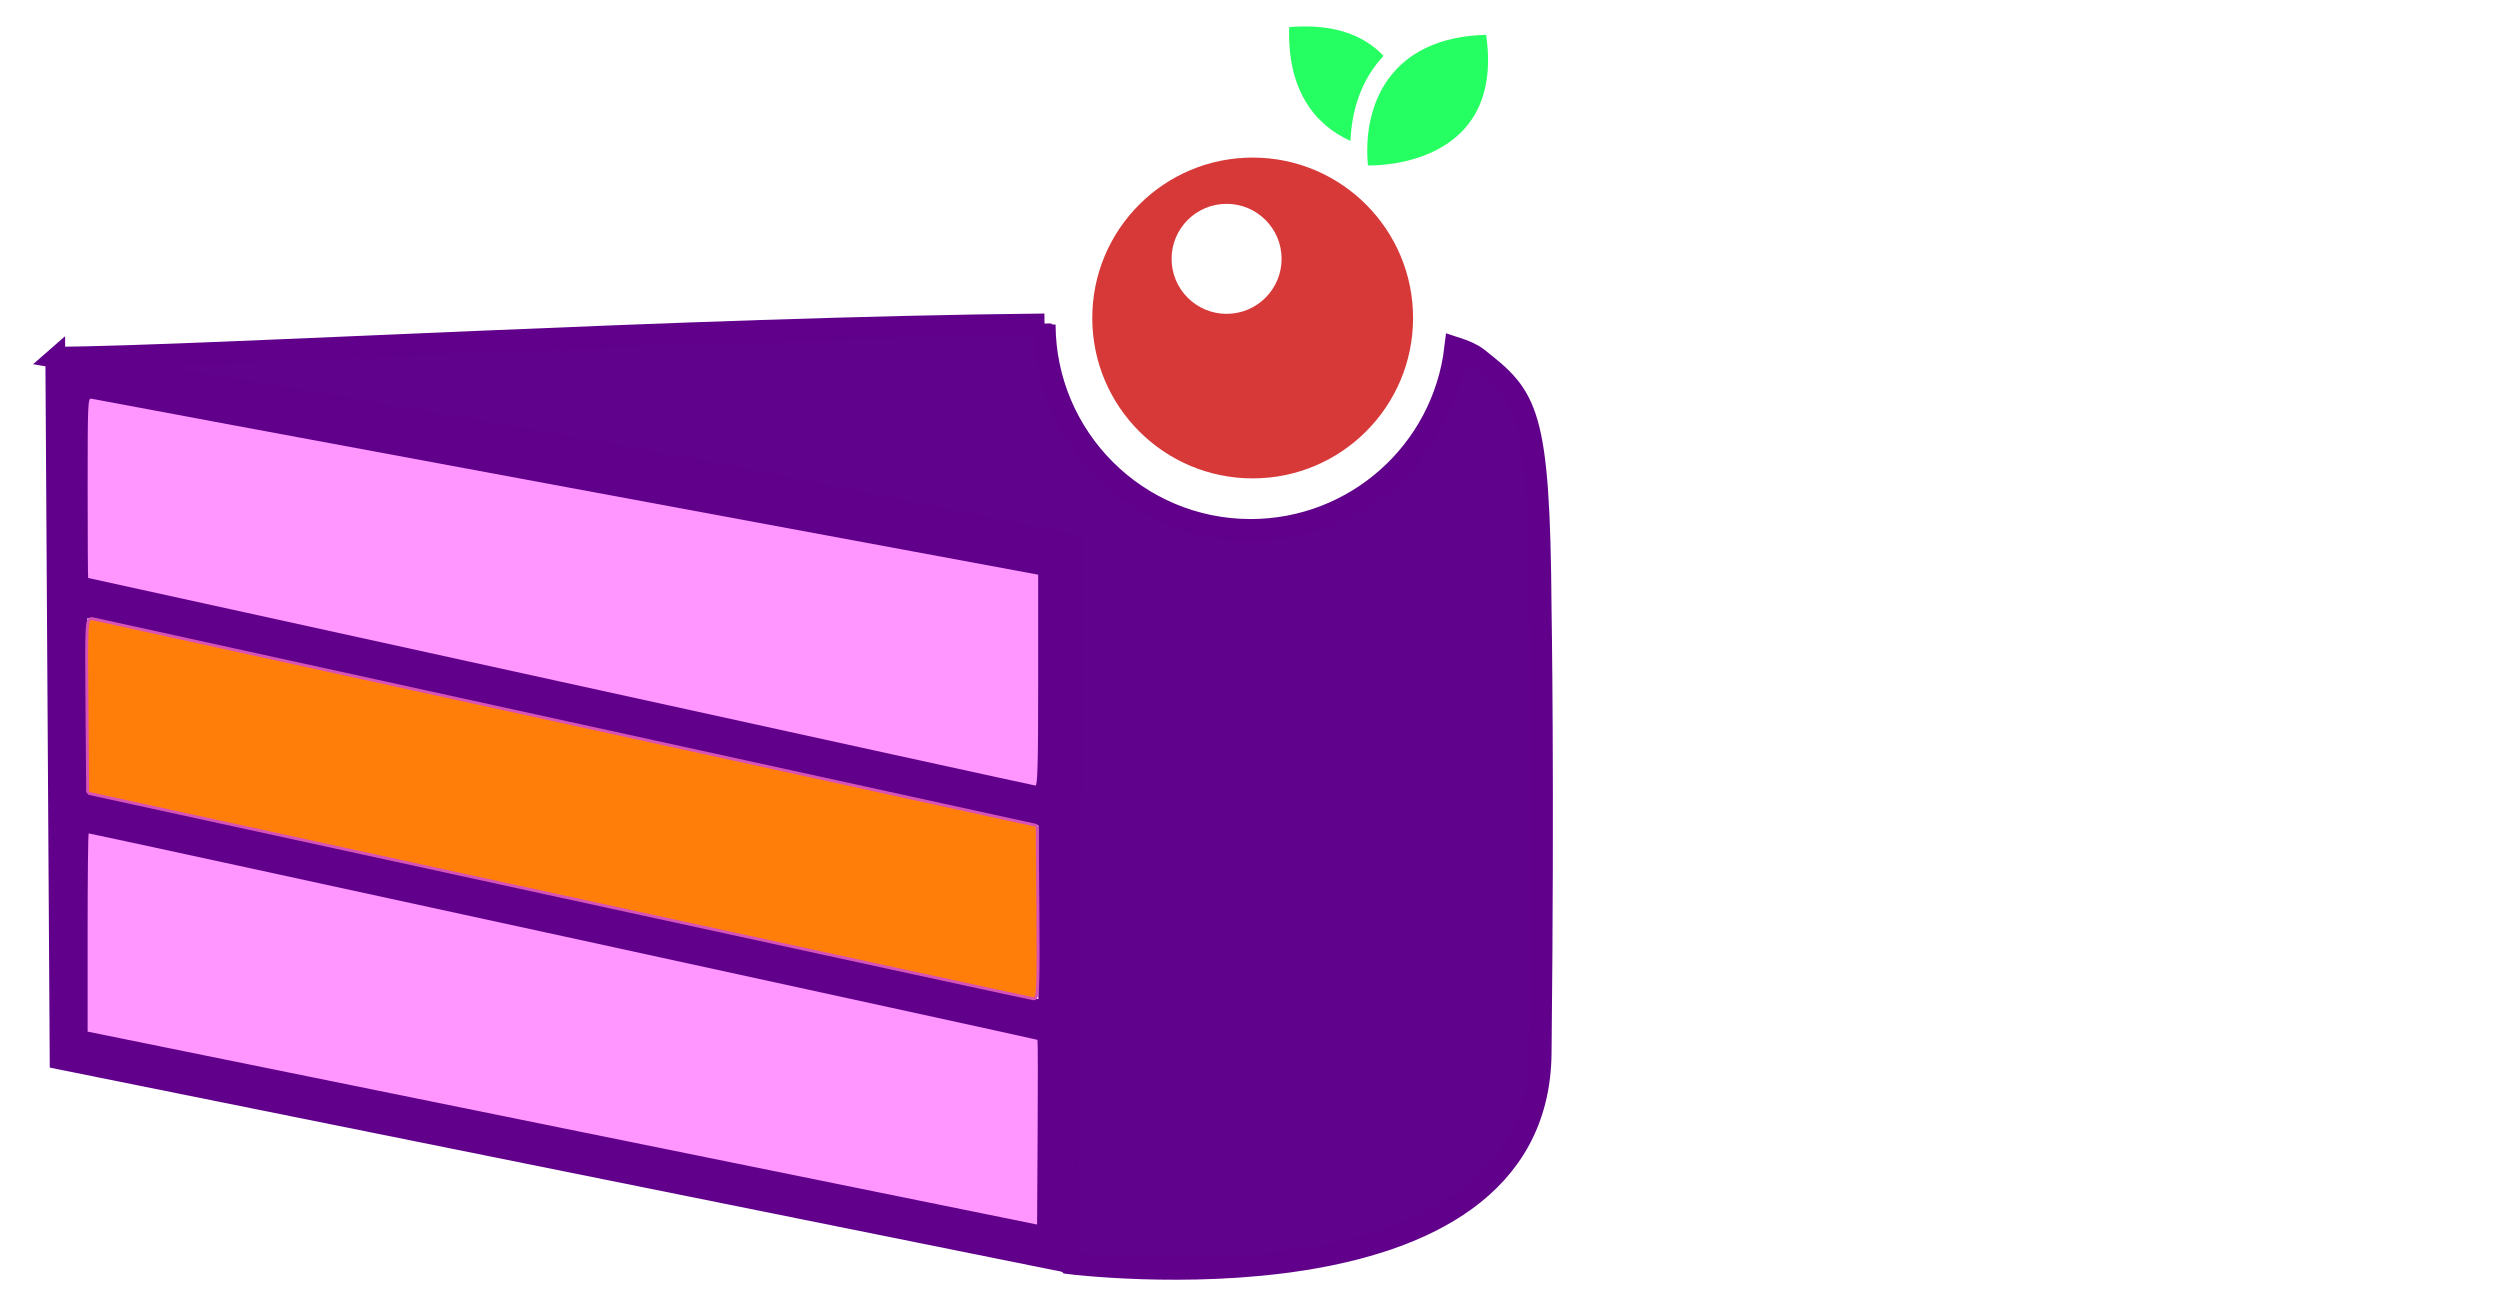
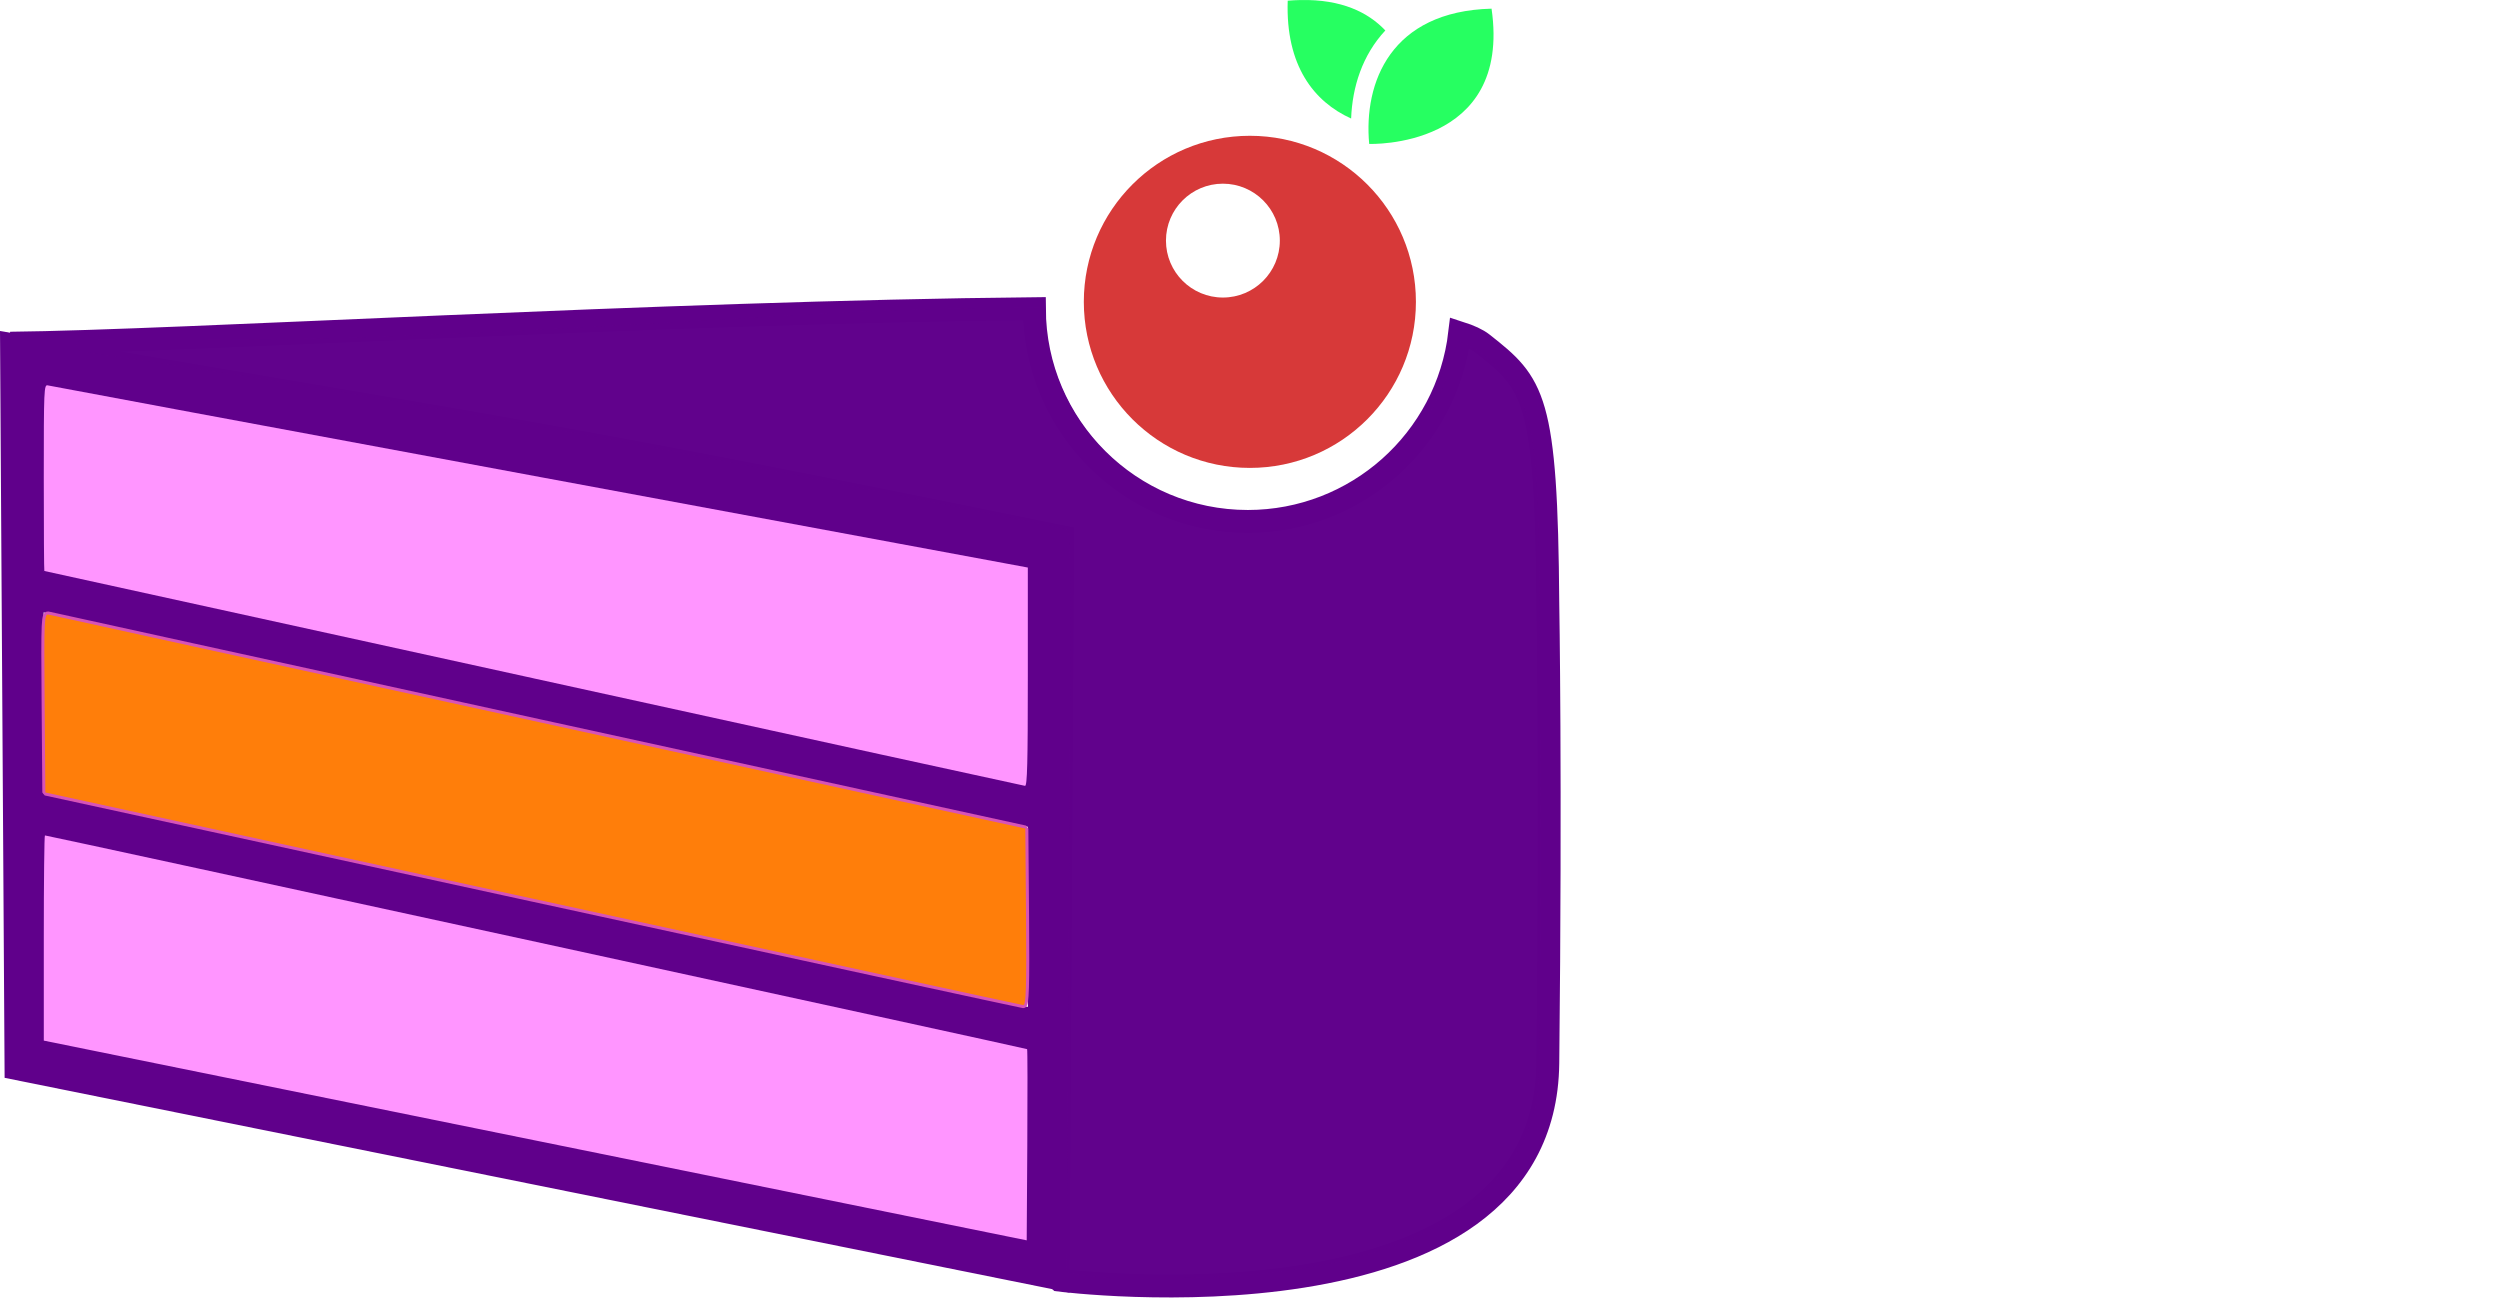
- <svg xmlns="http://www.w3.org/2000/svg" width="321.751" height="168.112" viewBox="0 0 85.13 44.48" version="1.1" id="svg28">
+ <svg xmlns="http://www.w3.org/2000/svg" width="466.215" height="241.965" viewBox="0 0 123.353 64.02" version="1.1" id="svg28">
  <defs id="defs32" />
-   <path d="M1.883 12.188l.147 23.89 34.36 6.931.147-24.479c-16.782-3.43-18.175-3.519-34.655-6.341z" fill="none" stroke="#60008b" stroke-width=".675" id="path2" />
-   <path d="M35.568 11.053c-12.191.118-28.239 1.084-33.686 1.135 18.804 6.801 16.087 13.865 34.508 30.82 0 0 15.967 2.043 16.067-7.135.102-9.392 0-15.12 0-15.12-.047-6.804-.457-7.224-2.153-8.556-.165-.129-.418-.245-.744-.35-.415 3.536-3.41 6.202-6.97 6.204-3.869-0-7.009-3.13-7.022-6.999z" fill="none" stroke="#60008b" stroke-width=".753" id="path4" />
-   <path d="M35.717 11.205a204.654 204.654 0 0 0-1.728.018c-5.967.086-8.506.466-19.578.93-4.056.17-9.95.104-10.166.109-.216.005 4.68.677 7.949 1.239 3.269.562 7.398 1.288 9.176 1.613 3.138.574 15.033 2.921 15.412 3.041.18.057.185.559.114 12.245l-.074 12.185.251.058c.138.032.579.076.981.098.401.022 1.569.021 2.595-.002 4.751-.107 7.847-1.029 9.721-2.896.798-.795 1.193-1.46 1.477-2.487.164-.594.18-1.469.176-10.191-.005-10.067-.052-11.307-.483-12.705-.253-.819-.986-1.654-1.795-2.046-.04-.02-.091-.039-.136-.058a7.023 7.023 0 0 1-6.878 5.607 7.023 7.023 0 0 1-7.013-6.757z" paint-order="markers fill stroke" stroke-linecap="round" stroke-width=".38" stroke="#60008b" fill="#60008b" opacity=".99" id="path6" />
-   <path d="M2.874 13.403v21.846l32.586 6.621V19.451z" fill="none" stroke="#60008b" stroke-width=".206" id="path8" />
-   <path d="M19.208 39.175c-9.234-1.863-16.794-3.393-16.801-3.4-.015-.014-.169-23.146-.154-23.154.011-.005 11.219 1.898 13.983 2.375 4.422.763 8.92 1.612 14.911 2.816 2.151.432 4.162.837 4.471.898l.56.112-.001.263c-.016 3.802-.155 23.454-.166 23.463-.008.007-7.57-1.512-16.803-3.375zm16.397-8.5v-11.328L19.221 16.309c-9.011-1.671-16.402-3.037-16.423-3.036-.021.001-.039 4.97-.039 11.042l0 11.04 16.306 3.319c8.968 1.825 16.359 3.321 16.423 3.324l.117.005z" stroke="#60008b" stroke-width=".269" stroke-linecap="round" fill="#60008b" id="path10" />
-   <path d="M2.301 20.233l33.328 7.26M2.613 27.584l33.587 7.287" fill="none" stroke="#60008b" stroke-width="1.299" id="path12" />
-   <path d="M19.094 23.213C10.253 21.272 3.012 19.683 3.002 19.682c-.01-.001-.018-1.383-.018-3.071 0-2.906.007-3.067.131-3.034.072.019 7.355 1.375 16.184 3.013l16.053 2.979v3.595c0 2.831-.02 3.593-.092 3.586-.051-.004-7.325-1.596-16.166-3.537z" fill="#ff95ff" stroke="#60008b" stroke-width=".464" stroke-linecap="square" stroke-linejoin="bevel" paint-order="stroke markers fill" id="path14" />
-   <path d="M19.149 38.414l-16.166-3.285v-3.375c0-1.856.017-3.375.037-3.375.084 0 32.285 7.007 32.308 7.03.014.014.017 1.435.006 3.157l-.019 3.132z" fill="#ff95ff" stroke="#60008b" stroke-width=".464" stroke-linecap="round" paint-order="stroke markers fill" id="path16" />
-   <path d="M42.656 5.366a5.462 5.462 0 0 0-5.462 5.462 5.462 5.462 0 0 0 5.462 5.462 5.462 5.462 0 0 0 5.462-5.462 5.462 5.462 0 0 0-5.462-5.462zm-.888 1.575a1.873 1.873 0 0 1 1.873 1.873 1.873 1.873 0 0 1-1.873 1.873 1.873 1.873 0 0 1-1.873-1.873 1.873 1.873 0 0 1 1.873-1.873z" fill="#d73939" paint-order="stroke markers fill" id="path18" />
-   <g fill="#26ff61" id="g24">
-     <path d="M44.323.901a6.569 6.569 0 0 0-.423.022c-.072 2.141.866 3.324 2.087 3.876.038-1.039.366-2.084 1.124-2.897-.565-.597-1.439-1.028-2.789-1.001z" id="path20" />
-     <path d="M46.581 5.634c-.188-2.02.71-4.364 4.025-4.448.669 4.624-4.025 4.448-4.025 4.448z" id="path22" />
+   <path d="m 0.51,16.933 0.221,35.834 51.54,10.396 0.221,-36.719 C 27.319,21.299 25.23,21.166 0.51,16.933 Z" id="path2" style="fill:none;stroke:#60008b;stroke-width:1.012" />
+   <path d="m 51.038,15.23 c -18.286,0.177 -42.358,1.626 -50.529,1.703 C 28.716,27.134 24.64,37.731 52.271,63.163 c 0,0 23.951,3.065 24.1,-10.702 0.153,-14.088 0,-22.679 0,-22.679 -0.071,-10.206 -0.685,-10.837 -3.229,-12.835 -0.247,-0.194 -0.627,-0.368 -1.116,-0.525 -0.622,5.303 -5.115,9.302 -10.455,9.306 -5.803,-6.9e-4 -10.513,-4.695 -10.533,-10.498 z" id="path4" style="fill:none;stroke:#60008b;stroke-width:1.129" />
+   <path d="m 51.261,15.457 a 306.981,306.981 0 0 0 -2.591,0.027 c -8.951,0.129 -12.759,0.699 -29.367,1.395 -6.084,0.255 -14.925,0.156 -15.25,0.164 -0.325,0.007 7.019,1.016 11.923,1.859 4.904,0.843 11.098,1.932 13.764,2.42 4.707,0.861 22.55,4.381 23.117,4.561 0.27,0.086 0.278,0.839 0.171,18.367 l -0.112,18.278 0.377,0.086 c 0.207,0.048 0.869,0.114 1.471,0.147 0.602,0.033 2.354,0.032 3.893,-0.003 7.126,-0.16 11.77,-1.544 14.581,-4.344 1.197,-1.193 1.789,-2.19 2.216,-3.73 0.247,-0.891 0.269,-2.203 0.263,-15.287 -0.007,-15.1 -0.078,-16.96 -0.725,-19.057 -0.379,-1.229 -1.478,-2.481 -2.692,-3.07 -0.061,-0.029 -0.137,-0.058 -0.204,-0.087 a 10.534,10.534 0 0 1 -10.316,8.411 10.534,10.534 0 0 1 -10.519,-10.136 z" id="path6" style="opacity:0.99;fill:#60008b;stroke:#60008b;stroke-width:0.57;stroke-linecap:round;paint-order:markers fill stroke" />
+   <path d="m 1.997,18.754 v 32.768 l 48.879,9.932 V 27.826 Z" id="path8" style="fill:none;stroke:#60008b;stroke-width:0.31" />
+   <path d="m 26.498,57.413 c -13.85,-2.795 -25.191,-5.089 -25.202,-5.099 -0.023,-0.021 -0.253,-34.72 -0.23,-34.731 0.016,-0.008 16.829,2.847 20.975,3.562 6.633,1.144 13.38,2.418 22.367,4.225 3.226,0.648 6.244,1.255 6.706,1.348 l 0.841,0.169 -0.002,0.394 c -0.024,5.703 -0.233,35.182 -0.249,35.195 -0.013,0.011 -11.355,-2.267 -25.205,-5.062 z M 51.094,44.663 v -16.992 l -24.576,-4.558 c -13.517,-2.507 -24.603,-4.556 -24.635,-4.554 -0.032,0.002 -0.059,7.456 -0.059,16.564 l 3e-5,16.56 24.459,4.978 c 13.452,2.738 24.538,4.981 24.635,4.986 l 0.176,0.008 z" id="path10" style="fill:#60008b;stroke:#60008b;stroke-width:0.403;stroke-linecap:round" />
+   <path d="M 1.137,28.999 51.128,39.889 M 1.606,40.026 51.986,50.957" id="path12" style="fill:none;stroke:#60008b;stroke-width:1.949" />
+   <path d="M 26.327,33.469 C 13.066,30.558 2.204,28.175 2.188,28.173 c -0.015,-0.002 -0.028,-2.075 -0.028,-4.607 0,-4.359 0.01,-4.6 0.197,-4.551 0.108,0.028 11.033,2.062 24.277,4.52 l 24.08,4.468 v 5.392 c 0,4.246 -0.029,5.389 -0.138,5.38 -0.076,-0.007 -10.988,-2.394 -24.249,-5.305 z" id="path14" style="fill:#ff95ff;stroke:#60008b;stroke-width:0.696;stroke-linecap:square;stroke-linejoin:bevel;paint-order:stroke markers fill" />
+   <path d="M 26.41,56.271 2.161,51.345 v -5.062 c 0,-2.784 0.025,-5.062 0.056,-5.062 0.126,0 48.427,10.51 48.462,10.545 0.021,0.021 0.025,2.152 0.009,4.736 l -0.029,4.698 z" id="path16" style="fill:#ff95ff;stroke:#60008b;stroke-width:0.696;stroke-linecap:round;paint-order:stroke markers fill" />
+   <path d="m 61.67,6.7 a 8.193,8.193 0 0 0 -8.193,8.194 8.193,8.193 0 0 0 8.193,8.193 8.193,8.193 0 0 0 8.193,-8.193 8.193,8.193 0 0 0 -8.193,-8.194 z m -1.331,2.363 a 2.809,2.809 0 0 1 2.809,2.809 2.809,2.809 0 0 1 -2.809,2.809 2.809,2.809 0 0 1 -2.809,-2.809 2.809,2.809 0 0 1 2.809,-2.809 z" id="path18" style="fill:#d73939;stroke-width:1.5;paint-order:stroke markers fill" />
+   <g id="g24" transform="matrix(1.5,0,0,1.5,-2.314021,-1.349842)" style="fill:#26ff61">
+     <path d="M 44.323,0.901 A 6.569,6.569 0 0 0 43.901,0.923 C 43.828,3.064 44.766,4.247 45.987,4.799 46.026,3.761 46.354,2.715 47.112,1.902 46.547,1.305 45.673,0.874 44.323,0.901 Z" id="path20" />
+     <path d="M 46.581,5.634 C 46.393,3.614 47.291,1.269 50.606,1.185 51.275,5.809 46.581,5.634 46.581,5.634 Z" id="path22" />
  </g>
-   <path d="M19.062 30.46L3.034 26.968l-.023-2.945c-.022-2.789-.015-2.943.135-2.904.087.023 7.351 1.615 16.141 3.538l15.982 3.497.024 2.909c.019 2.302-0 2.907-.089 2.899-.062-.006-7.325-1.582-16.141-3.502z" fill="#ff7e0a" stroke="#d753b7" stroke-width=".2" stroke-linecap="square" stroke-linejoin="bevel" paint-order="stroke markers fill" id="path26" />
-   <flowRoot xml:space="preserve" id="flowRoot815" style="font-style:normal;font-weight:normal;font-size:40px;line-height:1.25;font-family:sans-serif;letter-spacing:0px;word-spacing:0px;fill:#f9f9f9;fill-opacity:1;stroke:#f9f9f9;stroke-width:1.512;stroke-linecap:round;stroke-linejoin:miter;stroke-miterlimit:4;stroke-dasharray:none;stroke-dashoffset:0;stroke-opacity:1;paint-order:markers fill stroke;" transform="matrix(0.5140265,0,0,0.5140265,-140.0727,-81.73306)">
-     <flowRegion id="flowRegion817" style="fill:#f9f9f9;fill-opacity:1;stroke:#f9f9f9;stroke-width:1.512;stroke-linecap:round;stroke-linejoin:miter;stroke-miterlimit:4;stroke-dasharray:none;stroke-dashoffset:0;stroke-opacity:1;paint-order:markers fill stroke;">
-       <rect id="rect819" width="447.143" height="222.857" x="275.714" y="182.52" style="fill:#f9f9f9;fill-opacity:1;stroke:#f9f9f9;stroke-width:1.512;stroke-linecap:round;stroke-linejoin:miter;stroke-miterlimit:4;stroke-dasharray:none;stroke-dashoffset:0;stroke-opacity:1;paint-order:markers fill stroke;" />
+   <path d="m 26.28,44.34 -24.042,-5.238 -0.035,-4.418 c -0.033,-4.184 -0.023,-4.415 0.203,-4.356 0.131,0.034 11.026,2.423 24.211,5.308 l 23.973,5.245 0.035,4.364 c 0.028,3.452 -4.5e-5,4.361 -0.134,4.348 -0.093,-0.009 -10.988,-2.373 -24.211,-5.254 z" id="path26" style="fill:#ff7e0a;stroke:#d753b7;stroke-width:0.3;stroke-linecap:square;stroke-linejoin:bevel;paint-order:stroke markers fill" />
+   <flowRoot xml:space="preserve" id="flowRoot815" style="font-style:normal;font-weight:normal;font-size:40px;line-height:1.25;font-family:sans-serif;letter-spacing:0px;word-spacing:0px;fill:#f9f9f9;fill-opacity:1;stroke:#f9f9f9;stroke-width:1.512;stroke-linecap:round;stroke-linejoin:miter;stroke-miterlimit:4;stroke-dasharray:none;stroke-dashoffset:0;stroke-opacity:1;paint-order:markers fill stroke" transform="matrix(0.7710397,0,0,0.7710397,-212.423,-123.9494)">
+     <flowRegion id="flowRegion817" style="fill:#f9f9f9;fill-opacity:1;stroke:#f9f9f9;stroke-width:1.512;stroke-linecap:round;stroke-linejoin:miter;stroke-miterlimit:4;stroke-dasharray:none;stroke-dashoffset:0;stroke-opacity:1;paint-order:markers fill stroke">
+       <rect id="rect819" width="447.143" height="222.857" x="275.714" y="182.52" style="fill:#f9f9f9;fill-opacity:1;stroke:#f9f9f9;stroke-width:1.512;stroke-linecap:round;stroke-linejoin:miter;stroke-miterlimit:4;stroke-dasharray:none;stroke-dashoffset:0;stroke-opacity:1;paint-order:markers fill stroke" />
    </flowRegion>
-     <flowPara id="flowPara821" style="font-style:normal;font-variant:normal;font-weight:bold;font-stretch:normal;font-size:40px;font-family:Inconsolata;-inkscape-font-specification:'Inconsolata, Bold';font-variant-ligatures:normal;font-variant-caps:normal;font-variant-numeric:normal;font-feature-settings:normal;text-align:start;writing-mode:lr-tb;text-anchor:start;fill:#f9f9f9;fill-opacity:1;stroke:#f9f9f9;stroke-width:1.512;stroke-linecap:round;stroke-linejoin:miter;stroke-miterlimit:4;stroke-dasharray:none;stroke-dashoffset:0;stroke-opacity:1;paint-order:markers fill stroke;">
-       <flowSpan style="fill:#f9f9f9;fill-opacity:1;stroke:#f9f9f9;stroke-width:1.512;stroke-miterlimit:4;stroke-dasharray:none;stroke-opacity:1;" id="flowSpan957">cakey</flowSpan>
-       <flowSpan style="font-style:normal;font-variant:normal;font-weight:bold;font-stretch:normal;font-size:40px;font-family:Inconsolata;-inkscape-font-specification:'Inconsolata, Bold';font-variant-ligatures:normal;font-variant-caps:normal;font-variant-numeric:normal;font-feature-settings:normal;text-align:start;writing-mode:lr-tb;text-anchor:start;fill:#f9f9f9;fill-opacity:1;stroke:#f9f9f9;stroke-width:1.512;stroke-linecap:round;stroke-linejoin:miter;stroke-miterlimit:4;stroke-dasharray:none;stroke-dashoffset:0;stroke-opacity:1;paint-order:markers fill stroke;" id="flowSpan823" />
+     <flowPara id="flowPara821" style="font-style:normal;font-variant:normal;font-weight:bold;font-stretch:normal;font-size:40px;font-family:Inconsolata;-inkscape-font-specification:'Inconsolata, Bold';font-variant-ligatures:normal;font-variant-caps:normal;font-variant-numeric:normal;font-feature-settings:normal;text-align:start;writing-mode:lr-tb;text-anchor:start;fill:#f9f9f9;fill-opacity:1;stroke:#f9f9f9;stroke-width:1.512;stroke-linecap:round;stroke-linejoin:miter;stroke-miterlimit:4;stroke-dasharray:none;stroke-dashoffset:0;stroke-opacity:1;paint-order:markers fill stroke">
+       <flowSpan style="fill:#f9f9f9;fill-opacity:1;stroke:#f9f9f9;stroke-width:1.512;stroke-miterlimit:4;stroke-dasharray:none;stroke-opacity:1" id="flowSpan957">cakey</flowSpan>
+       <flowSpan style="font-style:normal;font-variant:normal;font-weight:bold;font-stretch:normal;font-size:40px;font-family:Inconsolata;-inkscape-font-specification:'Inconsolata, Bold';font-variant-ligatures:normal;font-variant-caps:normal;font-variant-numeric:normal;font-feature-settings:normal;text-align:start;writing-mode:lr-tb;text-anchor:start;fill:#f9f9f9;fill-opacity:1;stroke:#f9f9f9;stroke-width:1.512;stroke-linecap:round;stroke-linejoin:miter;stroke-miterlimit:4;stroke-dasharray:none;stroke-dashoffset:0;stroke-opacity:1;paint-order:markers fill stroke" id="flowSpan823" />
    </flowPara>
  </flowRoot>
-   <flowRoot xml:space="preserve" id="flowRoot815-3" style="font-style:normal;font-weight:normal;font-size:40px;line-height:1.25;font-family:sans-serif;letter-spacing:0px;word-spacing:0px;fill:#000000;fill-opacity:1;stroke:url(#meshgradient992);stroke-width:1.512;stroke-linecap:round;stroke-linejoin:miter;stroke-miterlimit:4;stroke-dasharray:none;stroke-dashoffset:0;paint-order:markers fill stroke" transform="matrix(0.5140265,0,0,0.5140265,-88.15591,-81.62864)">
+   <flowRoot xml:space="preserve" id="flowRoot815-3" style="font-style:normal;font-weight:normal;font-size:40px;line-height:1.25;font-family:sans-serif;letter-spacing:0px;word-spacing:0px;fill:#000000;fill-opacity:1;stroke:url(#meshgradient992);stroke-width:1.512;stroke-linecap:round;stroke-linejoin:miter;stroke-miterlimit:4;stroke-dasharray:none;stroke-dashoffset:0;paint-order:markers fill stroke" transform="matrix(0.7710397,0,0,0.7710397,-134.5479,-123.7928)">
    <flowRegion id="flowRegion817-6" style="stroke:url(#meshgradient978);stroke-width:1.512;stroke-linecap:round;stroke-linejoin:miter;stroke-miterlimit:4;stroke-dasharray:none;stroke-dashoffset:0;paint-order:markers fill stroke">
      <rect id="rect819-8" width="447.143" height="222.857" x="275.714" y="182.52" style="stroke:url(#meshgradient964);stroke-width:1.512;stroke-linecap:round;stroke-linejoin:miter;stroke-miterlimit:4;stroke-dasharray:none;stroke-dashoffset:0;paint-order:markers fill stroke" />
    </flowRegion>
    <flowPara id="flowPara821-0" style="font-style:normal;font-variant:normal;font-weight:bold;font-stretch:normal;font-size:40px;font-family:Inconsolata;-inkscape-font-specification:'Inconsolata, Bold';font-variant-ligatures:normal;font-variant-caps:normal;font-variant-numeric:normal;font-feature-settings:normal;text-align:start;writing-mode:lr-tb;text-anchor:start;fill:none;stroke:#000000;stroke-width:1.512;stroke-linecap:round;stroke-linejoin:miter;stroke-miterlimit:4;stroke-dasharray:none;stroke-dashoffset:0;stroke-opacity:1;paint-order:markers fill stroke">
      <flowSpan style="font-style:normal;font-variant:normal;font-weight:bold;font-stretch:normal;font-size:40px;font-family:Inconsolata;-inkscape-font-specification:'Inconsolata, Bold';font-variant-ligatures:normal;font-variant-caps:normal;font-variant-numeric:normal;font-feature-settings:normal;text-align:start;writing-mode:lr-tb;text-anchor:start;fill:#ff9ae3;fill-opacity:1;stroke:#ff9ae3;stroke-width:1.512;stroke-linecap:round;stroke-linejoin:miter;stroke-miterlimit:4;stroke-dasharray:none;stroke-dashoffset:0;stroke-opacity:1;paint-order:markers fill stroke" id="flowSpan823-1">bar</flowSpan>
    </flowPara>
  </flowRoot>
</svg>
